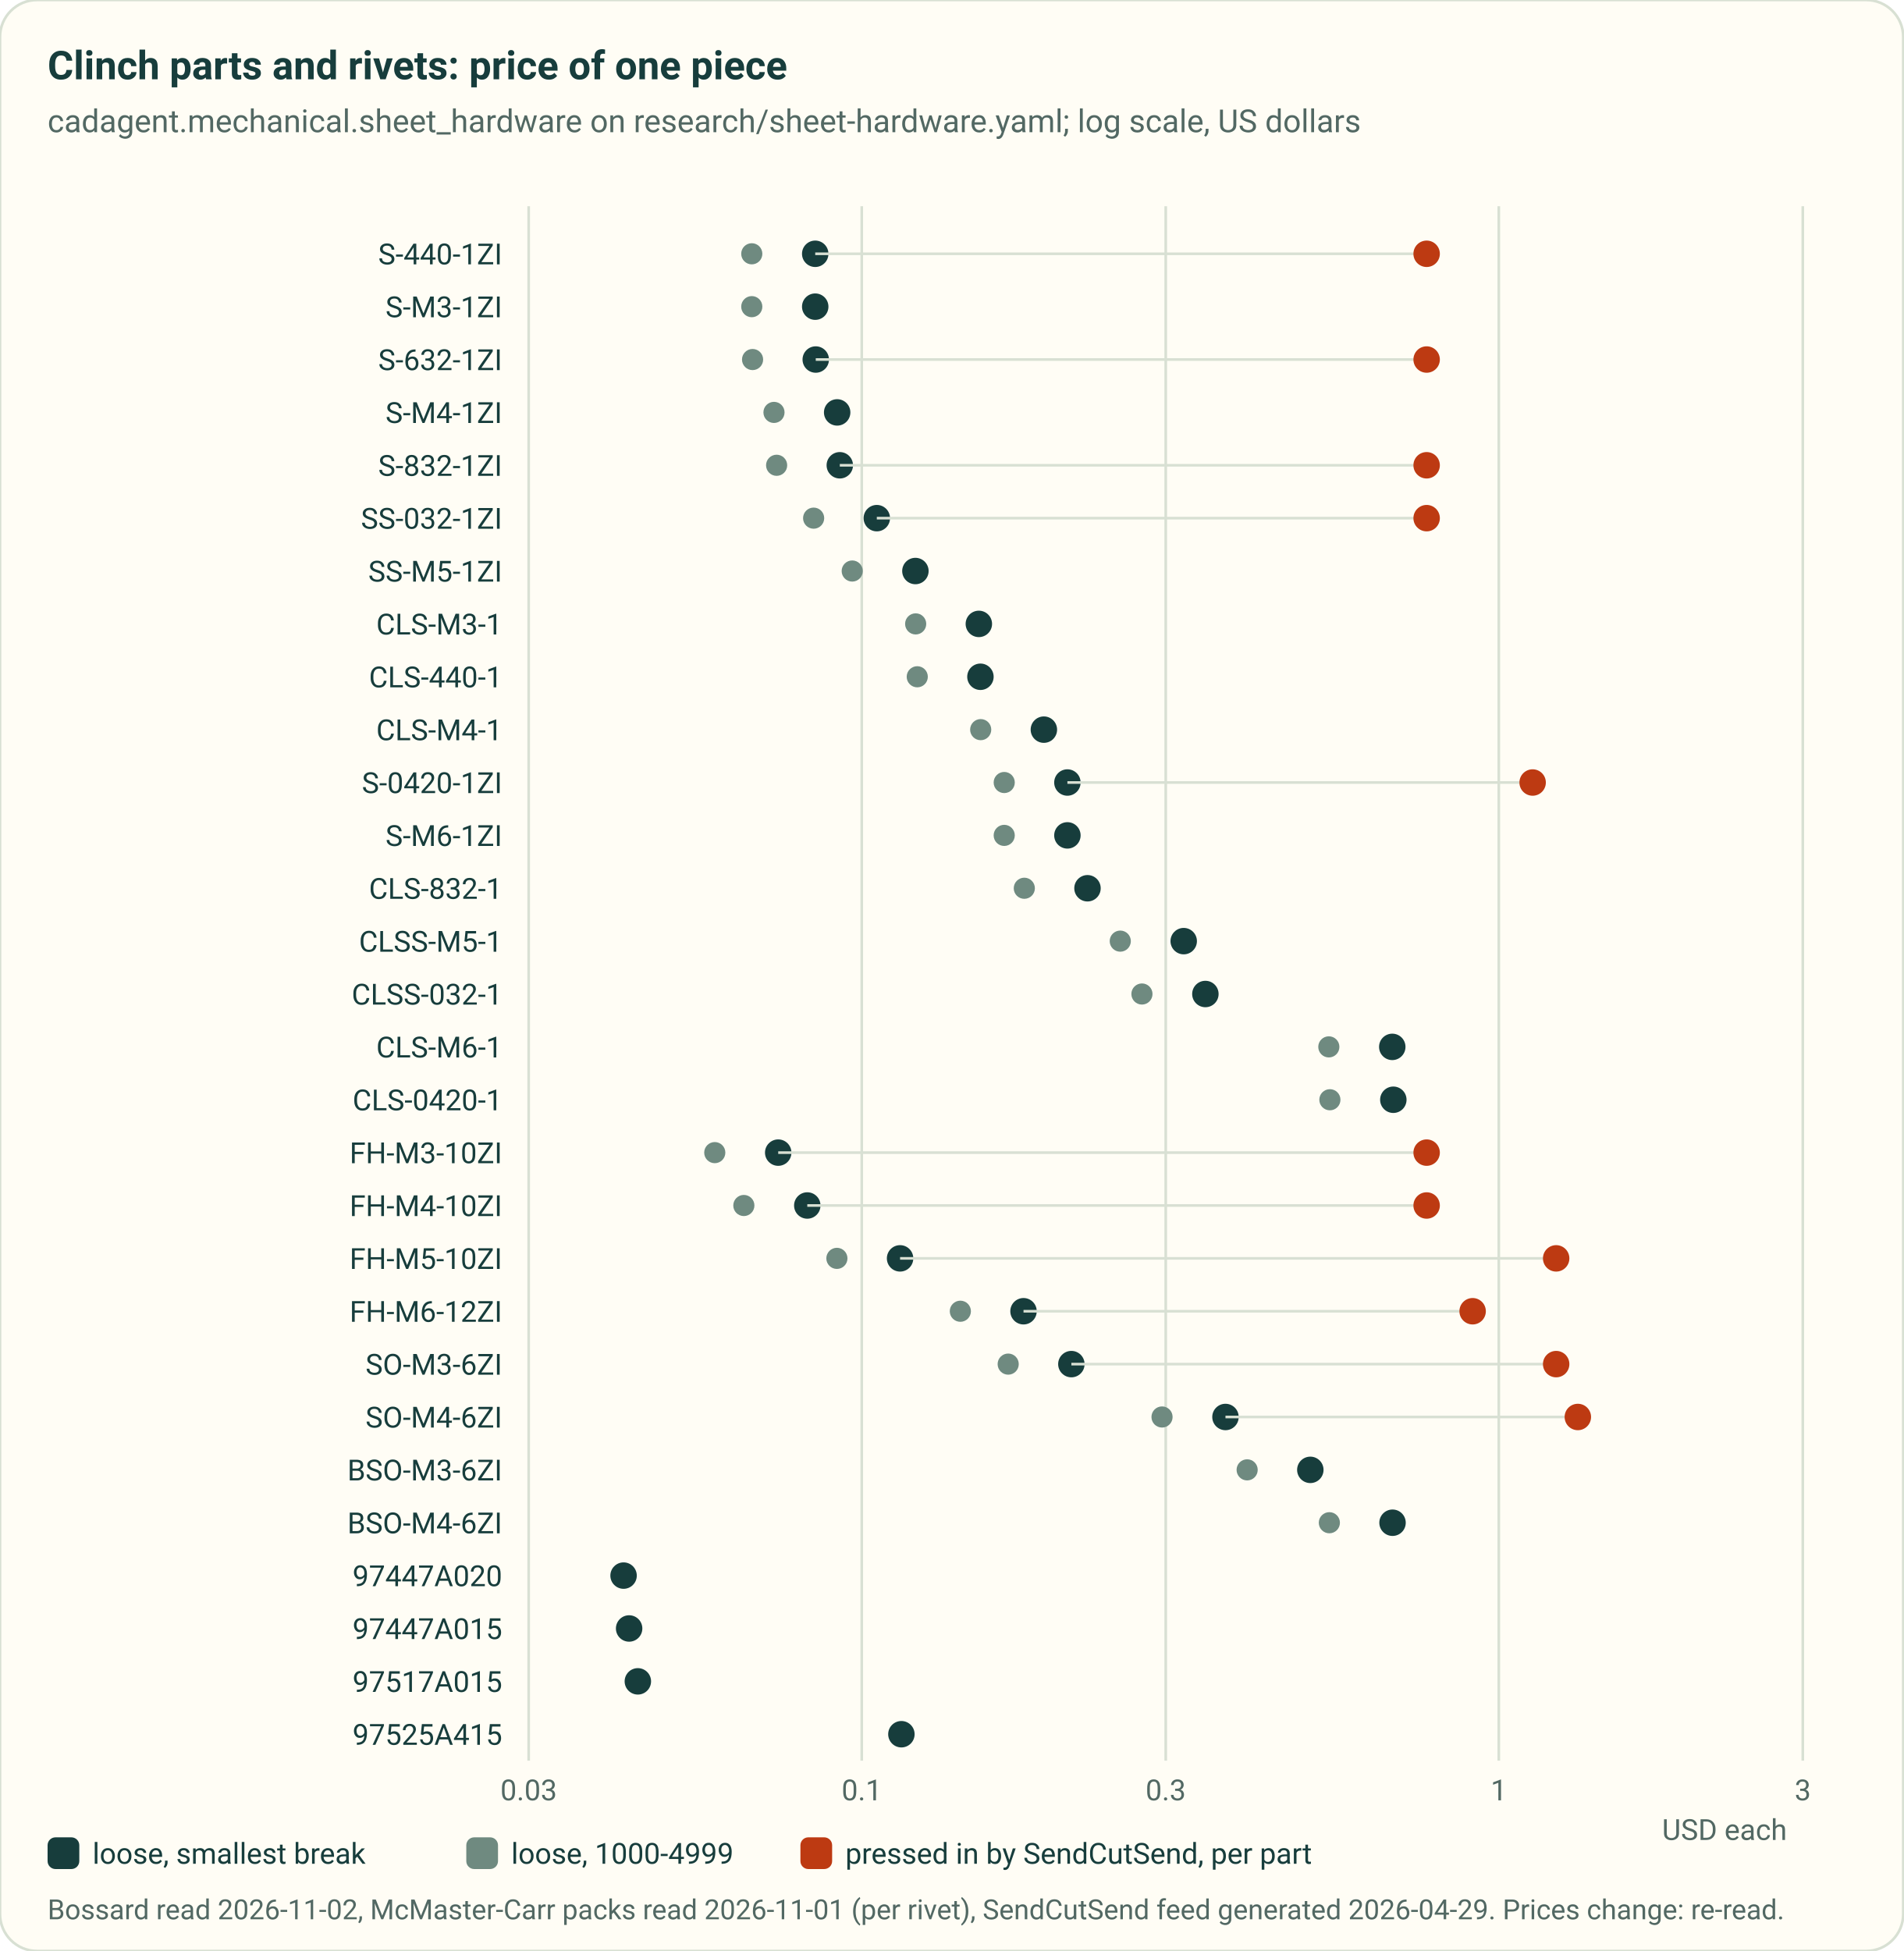
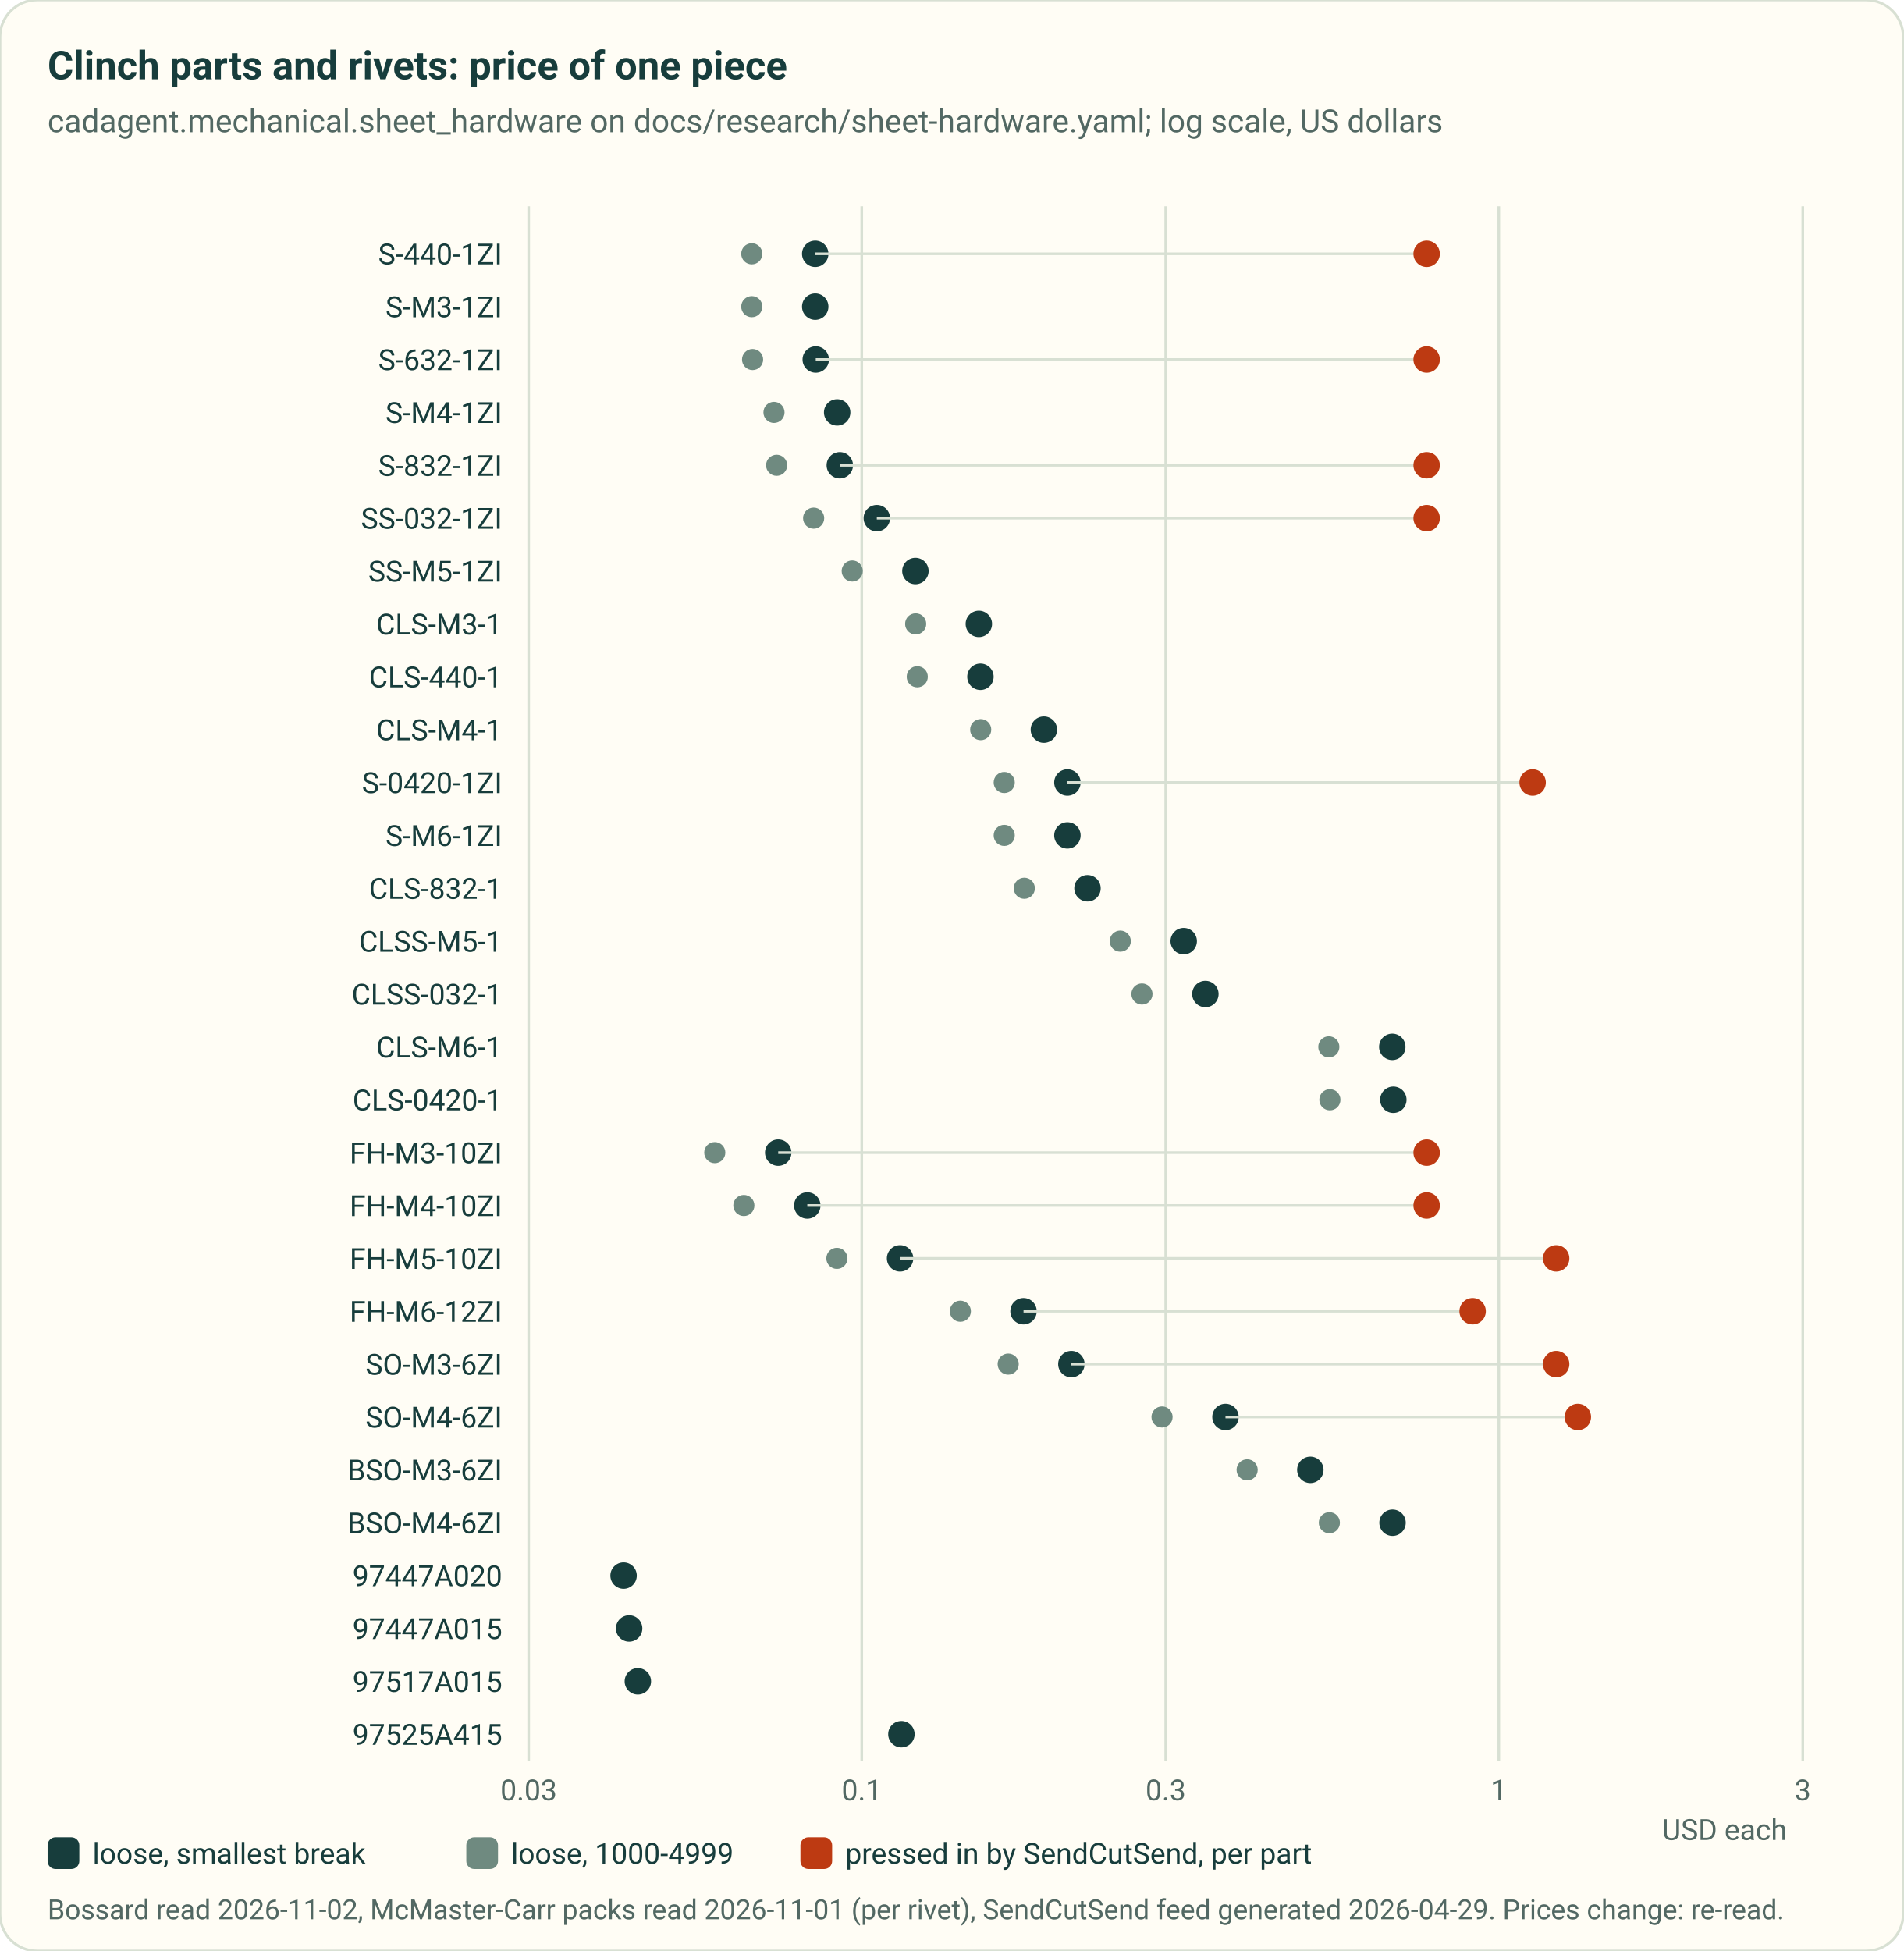
<svg xmlns="http://www.w3.org/2000/svg" viewBox="0 0 720 738" width="720" height="738" role="img" aria-label="Clinch parts and rivets: price of one piece" font-family="system-ui,-apple-system,Segoe UI,Roboto,sans-serif">
  <rect width="720" height="738" rx="14" fill="#fffdf5" stroke="#d8e0d3" />
  <text x="18" y="30" font-size="15" font-weight="700" fill="#173d3c">Clinch parts and rivets: price of one piece</text>
-   <text x="18" y="50" font-size="12" fill="#526863">cadagent.mechanical.sheet_hardware on research/sheet-hardware.yaml; log scale, US dollars</text>
+   <text x="18" y="50" font-size="12" fill="#526863">cadagent.mechanical.sheet_hardware on docs/research/sheet-hardware.yaml; log scale, US dollars</text>
  <line x1="200.0" y1="78" x2="200.0" y2="666" stroke="#d8e0d3" />
  <text x="200.0" y="681" font-size="11" fill="#526863" text-anchor="middle">0.03</text>
  <line x1="326.0" y1="78" x2="326.0" y2="666" stroke="#d8e0d3" />
  <text x="326.0" y="681" font-size="11" fill="#526863" text-anchor="middle">0.1</text>
  <line x1="441.0" y1="78" x2="441.0" y2="666" stroke="#d8e0d3" />
  <text x="441.0" y="681" font-size="11" fill="#526863" text-anchor="middle">0.3</text>
  <line x1="567.0" y1="78" x2="567.0" y2="666" stroke="#d8e0d3" />
  <text x="567.0" y="681" font-size="11" fill="#526863" text-anchor="middle">1</text>
  <line x1="682.0" y1="78" x2="682.0" y2="666" stroke="#d8e0d3" />
  <text x="682.0" y="681" font-size="11" fill="#526863" text-anchor="middle">3</text>
  <text x="676" y="696" font-size="11" fill="#526863" text-anchor="end">USD each</text>
  <text x="190" y="100.0" font-size="11" fill="#173d3c" text-anchor="end">S-440-1ZI</text>
  <circle cx="284.4" cy="96.0" r="4" fill="#6f8a80" />
  <circle cx="308.4" cy="96.0" r="5" fill="#173d3c" />
  <line x1="308.4" y1="96.0" x2="539.7" y2="96.0" stroke="#d8e0d3" />
  <circle cx="539.7" cy="96.0" r="5" fill="#bd3a12" />
  <text x="190" y="120.0" font-size="11" fill="#173d3c" text-anchor="end">S-M3-1ZI</text>
  <circle cx="284.4" cy="116.0" r="4" fill="#6f8a80" />
  <circle cx="308.4" cy="116.0" r="5" fill="#173d3c" />
  <text x="190" y="140.0" font-size="11" fill="#173d3c" text-anchor="end">S-632-1ZI</text>
  <circle cx="284.7" cy="136.0" r="4" fill="#6f8a80" />
  <circle cx="308.6" cy="136.0" r="5" fill="#173d3c" />
  <line x1="308.6" y1="136.0" x2="539.7" y2="136.0" stroke="#d8e0d3" />
  <circle cx="539.7" cy="136.0" r="5" fill="#bd3a12" />
  <text x="190" y="160.0" font-size="11" fill="#173d3c" text-anchor="end">S-M4-1ZI</text>
  <circle cx="292.8" cy="156.0" r="4" fill="#6f8a80" />
  <circle cx="316.7" cy="156.0" r="5" fill="#173d3c" />
  <text x="190" y="180.0" font-size="11" fill="#173d3c" text-anchor="end">S-832-1ZI</text>
  <circle cx="293.8" cy="176.0" r="4" fill="#6f8a80" />
  <circle cx="317.7" cy="176.0" r="5" fill="#173d3c" />
  <line x1="317.7" y1="176.0" x2="539.7" y2="176.0" stroke="#d8e0d3" />
  <circle cx="539.7" cy="176.0" r="5" fill="#bd3a12" />
  <text x="190" y="200.0" font-size="11" fill="#173d3c" text-anchor="end">SS-032-1ZI</text>
  <circle cx="307.8" cy="196.0" r="4" fill="#6f8a80" />
  <circle cx="331.7" cy="196.0" r="5" fill="#173d3c" />
  <line x1="331.7" y1="196.0" x2="539.7" y2="196.0" stroke="#d8e0d3" />
  <circle cx="539.7" cy="196.0" r="5" fill="#bd3a12" />
  <text x="190" y="220.0" font-size="11" fill="#173d3c" text-anchor="end">SS-M5-1ZI</text>
  <circle cx="322.4" cy="216.0" r="4" fill="#6f8a80" />
  <circle cx="346.3" cy="216.0" r="5" fill="#173d3c" />
  <text x="190" y="240.0" font-size="11" fill="#173d3c" text-anchor="end">CLS-M3-1</text>
  <circle cx="346.4" cy="236.0" r="4" fill="#6f8a80" />
  <circle cx="370.3" cy="236.0" r="5" fill="#173d3c" />
  <text x="190" y="260.0" font-size="11" fill="#173d3c" text-anchor="end">CLS-440-1</text>
  <circle cx="347.0" cy="256.0" r="4" fill="#6f8a80" />
  <circle cx="370.9" cy="256.0" r="5" fill="#173d3c" />
  <text x="190" y="280.0" font-size="11" fill="#173d3c" text-anchor="end">CLS-M4-1</text>
  <circle cx="371.0" cy="276.0" r="4" fill="#6f8a80" />
  <circle cx="394.9" cy="276.0" r="5" fill="#173d3c" />
  <text x="190" y="300.0" font-size="11" fill="#173d3c" text-anchor="end">S-0420-1ZI</text>
  <circle cx="379.9" cy="296.0" r="4" fill="#6f8a80" />
  <circle cx="403.8" cy="296.0" r="5" fill="#173d3c" />
  <line x1="403.8" y1="296.0" x2="579.8" y2="296.0" stroke="#d8e0d3" />
  <circle cx="579.8" cy="296.0" r="5" fill="#bd3a12" />
  <text x="190" y="320.0" font-size="11" fill="#173d3c" text-anchor="end">S-M6-1ZI</text>
  <circle cx="379.9" cy="316.0" r="4" fill="#6f8a80" />
  <circle cx="403.8" cy="316.0" r="5" fill="#173d3c" />
  <text x="190" y="340.0" font-size="11" fill="#173d3c" text-anchor="end">CLS-832-1</text>
  <circle cx="387.5" cy="336.0" r="4" fill="#6f8a80" />
  <circle cx="411.4" cy="336.0" r="5" fill="#173d3c" />
  <text x="190" y="360.0" font-size="11" fill="#173d3c" text-anchor="end">CLSS-M5-1</text>
  <circle cx="423.8" cy="356.0" r="4" fill="#6f8a80" />
  <circle cx="447.8" cy="356.0" r="5" fill="#173d3c" />
  <text x="190" y="380.0" font-size="11" fill="#173d3c" text-anchor="end">CLSS-032-1</text>
  <circle cx="432.0" cy="376.0" r="4" fill="#6f8a80" />
  <circle cx="456.0" cy="376.0" r="5" fill="#173d3c" />
  <text x="190" y="400.0" font-size="11" fill="#173d3c" text-anchor="end">CLS-M6-1</text>
  <circle cx="502.7" cy="396.0" r="4" fill="#6f8a80" />
  <circle cx="526.7" cy="396.0" r="5" fill="#173d3c" />
  <text x="190" y="420.0" font-size="11" fill="#173d3c" text-anchor="end">CLS-0420-1</text>
  <circle cx="503.1" cy="416.0" r="4" fill="#6f8a80" />
  <circle cx="527.1" cy="416.0" r="5" fill="#173d3c" />
  <text x="190" y="440.0" font-size="11" fill="#173d3c" text-anchor="end">FH-M3-10ZI</text>
  <circle cx="270.4" cy="436.0" r="4" fill="#6f8a80" />
  <circle cx="294.4" cy="436.0" r="5" fill="#173d3c" />
  <line x1="294.4" y1="436.0" x2="539.7" y2="436.0" stroke="#d8e0d3" />
  <circle cx="539.7" cy="436.0" r="5" fill="#bd3a12" />
  <text x="190" y="460.0" font-size="11" fill="#173d3c" text-anchor="end">FH-M4-10ZI</text>
  <circle cx="281.4" cy="456.0" r="4" fill="#6f8a80" />
  <circle cx="305.4" cy="456.0" r="5" fill="#173d3c" />
  <line x1="305.4" y1="456.0" x2="539.7" y2="456.0" stroke="#d8e0d3" />
  <circle cx="539.7" cy="456.0" r="5" fill="#bd3a12" />
  <text x="190" y="480.0" font-size="11" fill="#173d3c" text-anchor="end">FH-M5-10ZI</text>
  <circle cx="316.6" cy="476.0" r="4" fill="#6f8a80" />
  <circle cx="340.5" cy="476.0" r="5" fill="#173d3c" />
  <line x1="340.5" y1="476.0" x2="588.7" y2="476.0" stroke="#d8e0d3" />
  <circle cx="588.7" cy="476.0" r="5" fill="#bd3a12" />
  <text x="190" y="500.0" font-size="11" fill="#173d3c" text-anchor="end">FH-M6-12ZI</text>
  <circle cx="363.3" cy="496.0" r="4" fill="#6f8a80" />
  <circle cx="387.2" cy="496.0" r="5" fill="#173d3c" />
  <line x1="387.2" y1="496.0" x2="557.1" y2="496.0" stroke="#d8e0d3" />
  <circle cx="557.1" cy="496.0" r="5" fill="#bd3a12" />
  <text x="190" y="520.0" font-size="11" fill="#173d3c" text-anchor="end">SO-M3-6ZI</text>
  <circle cx="381.4" cy="516.0" r="4" fill="#6f8a80" />
  <circle cx="405.3" cy="516.0" r="5" fill="#173d3c" />
  <line x1="405.3" y1="516.0" x2="588.7" y2="516.0" stroke="#d8e0d3" />
  <circle cx="588.7" cy="516.0" r="5" fill="#bd3a12" />
  <text x="190" y="540.0" font-size="11" fill="#173d3c" text-anchor="end">SO-M4-6ZI</text>
  <circle cx="439.6" cy="536.0" r="4" fill="#6f8a80" />
  <circle cx="463.6" cy="536.0" r="5" fill="#173d3c" />
  <line x1="463.6" y1="536.0" x2="596.9" y2="536.0" stroke="#d8e0d3" />
  <circle cx="596.9" cy="536.0" r="5" fill="#bd3a12" />
  <text x="190" y="560.0" font-size="11" fill="#173d3c" text-anchor="end">BSO-M3-6ZI</text>
  <circle cx="471.8" cy="556.0" r="4" fill="#6f8a80" />
  <circle cx="495.7" cy="556.0" r="5" fill="#173d3c" />
  <text x="190" y="580.0" font-size="11" fill="#173d3c" text-anchor="end">BSO-M4-6ZI</text>
  <circle cx="502.9" cy="576.0" r="4" fill="#6f8a80" />
  <circle cx="526.8" cy="576.0" r="5" fill="#173d3c" />
  <text x="190" y="600.0" font-size="11" fill="#173d3c" text-anchor="end">97447A020</text>
  <circle cx="235.9" cy="596.0" r="5" fill="#173d3c" />
  <text x="190" y="620.0" font-size="11" fill="#173d3c" text-anchor="end">97447A015</text>
  <circle cx="238.0" cy="616.0" r="5" fill="#173d3c" />
  <text x="190" y="640.0" font-size="11" fill="#173d3c" text-anchor="end">97517A015</text>
  <circle cx="241.3" cy="636.0" r="5" fill="#173d3c" />
  <text x="190" y="660.0" font-size="11" fill="#173d3c" text-anchor="end">97525A415</text>
  <circle cx="341.0" cy="656.0" r="5" fill="#173d3c" />
  <rect x="18" y="695" width="12" height="12" rx="3" fill="#173d3c" />
  <text x="35" y="705" font-size="11" fill="#173d3c">loose, smallest break</text>
  <rect x="176.4" y="695" width="12" height="12" rx="3" fill="#6f8a80" />
  <text x="193.4" y="705" font-size="11" fill="#173d3c">loose, 1000-4999</text>
  <rect x="302.8" y="695" width="12" height="12" rx="3" fill="#bd3a12" />
  <text x="319.8" y="705" font-size="11" fill="#173d3c">pressed in by SendCutSend, per part</text>
  <text x="18" y="726" font-size="10.5" fill="#526863">Bossard read 2026-11-02, McMaster-Carr packs read 2026-11-01 (per rivet), SendCutSend feed generated 2026-04-29. Prices change: re-read.</text>
</svg>
